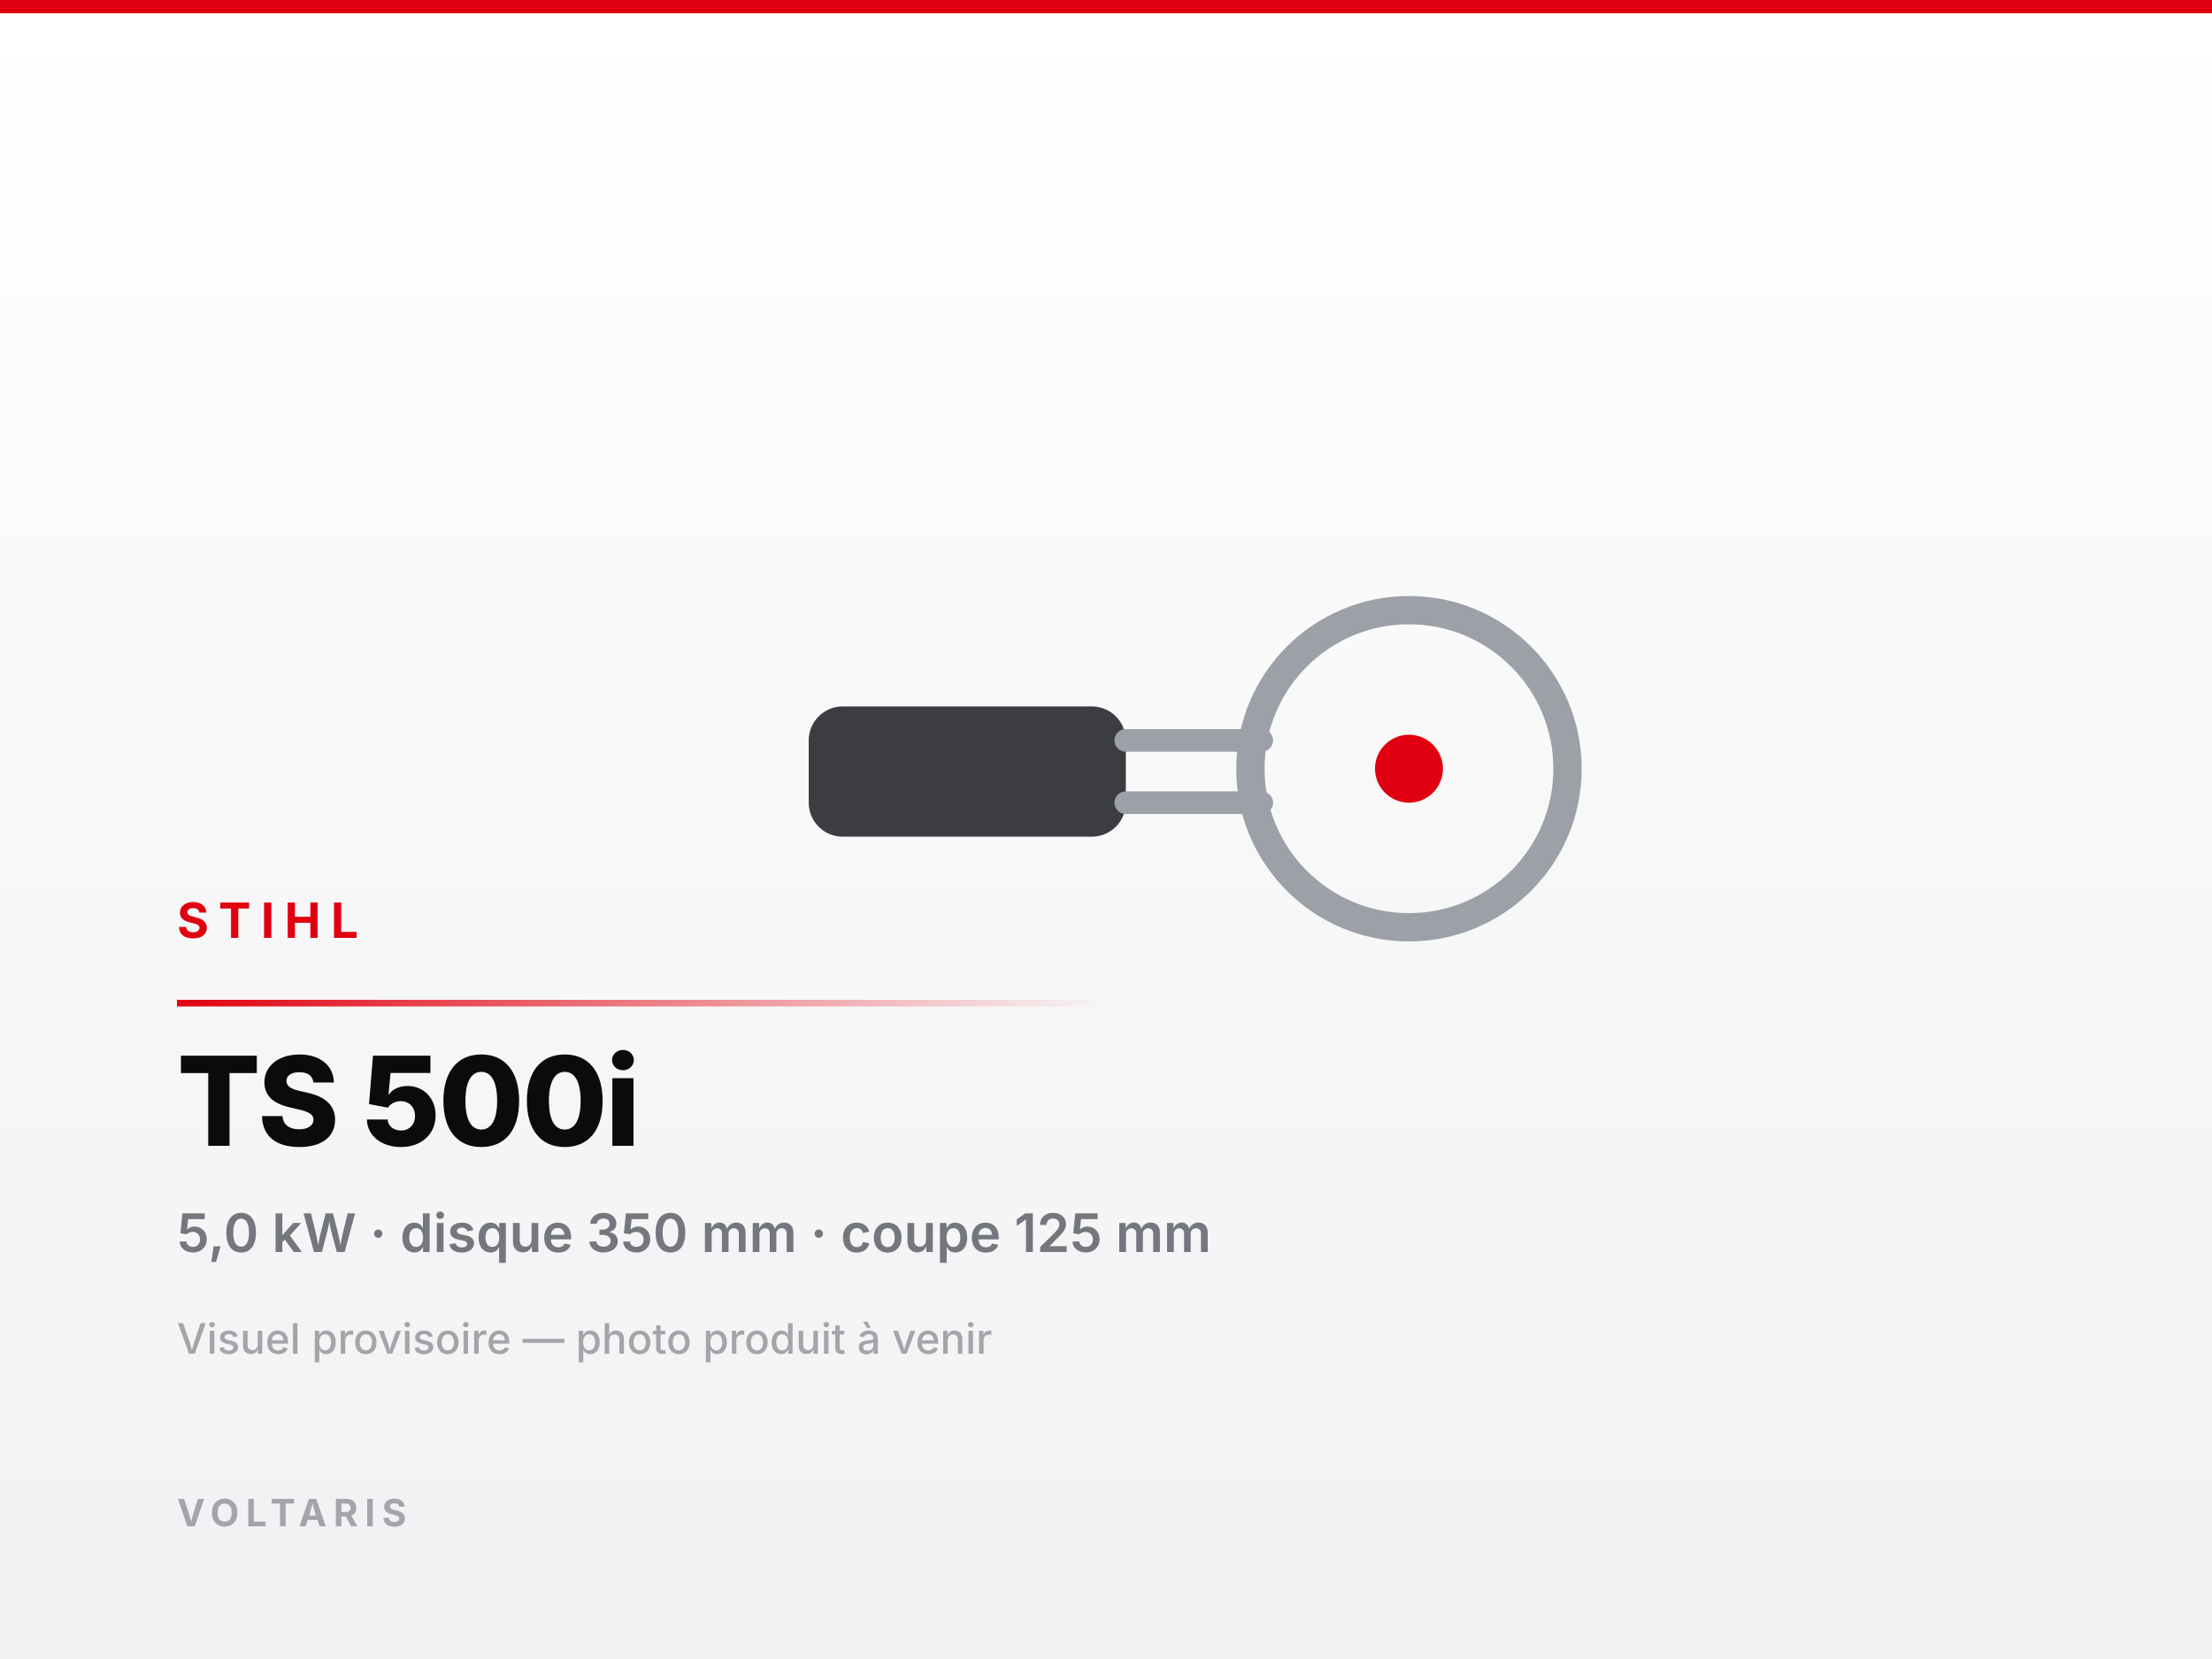
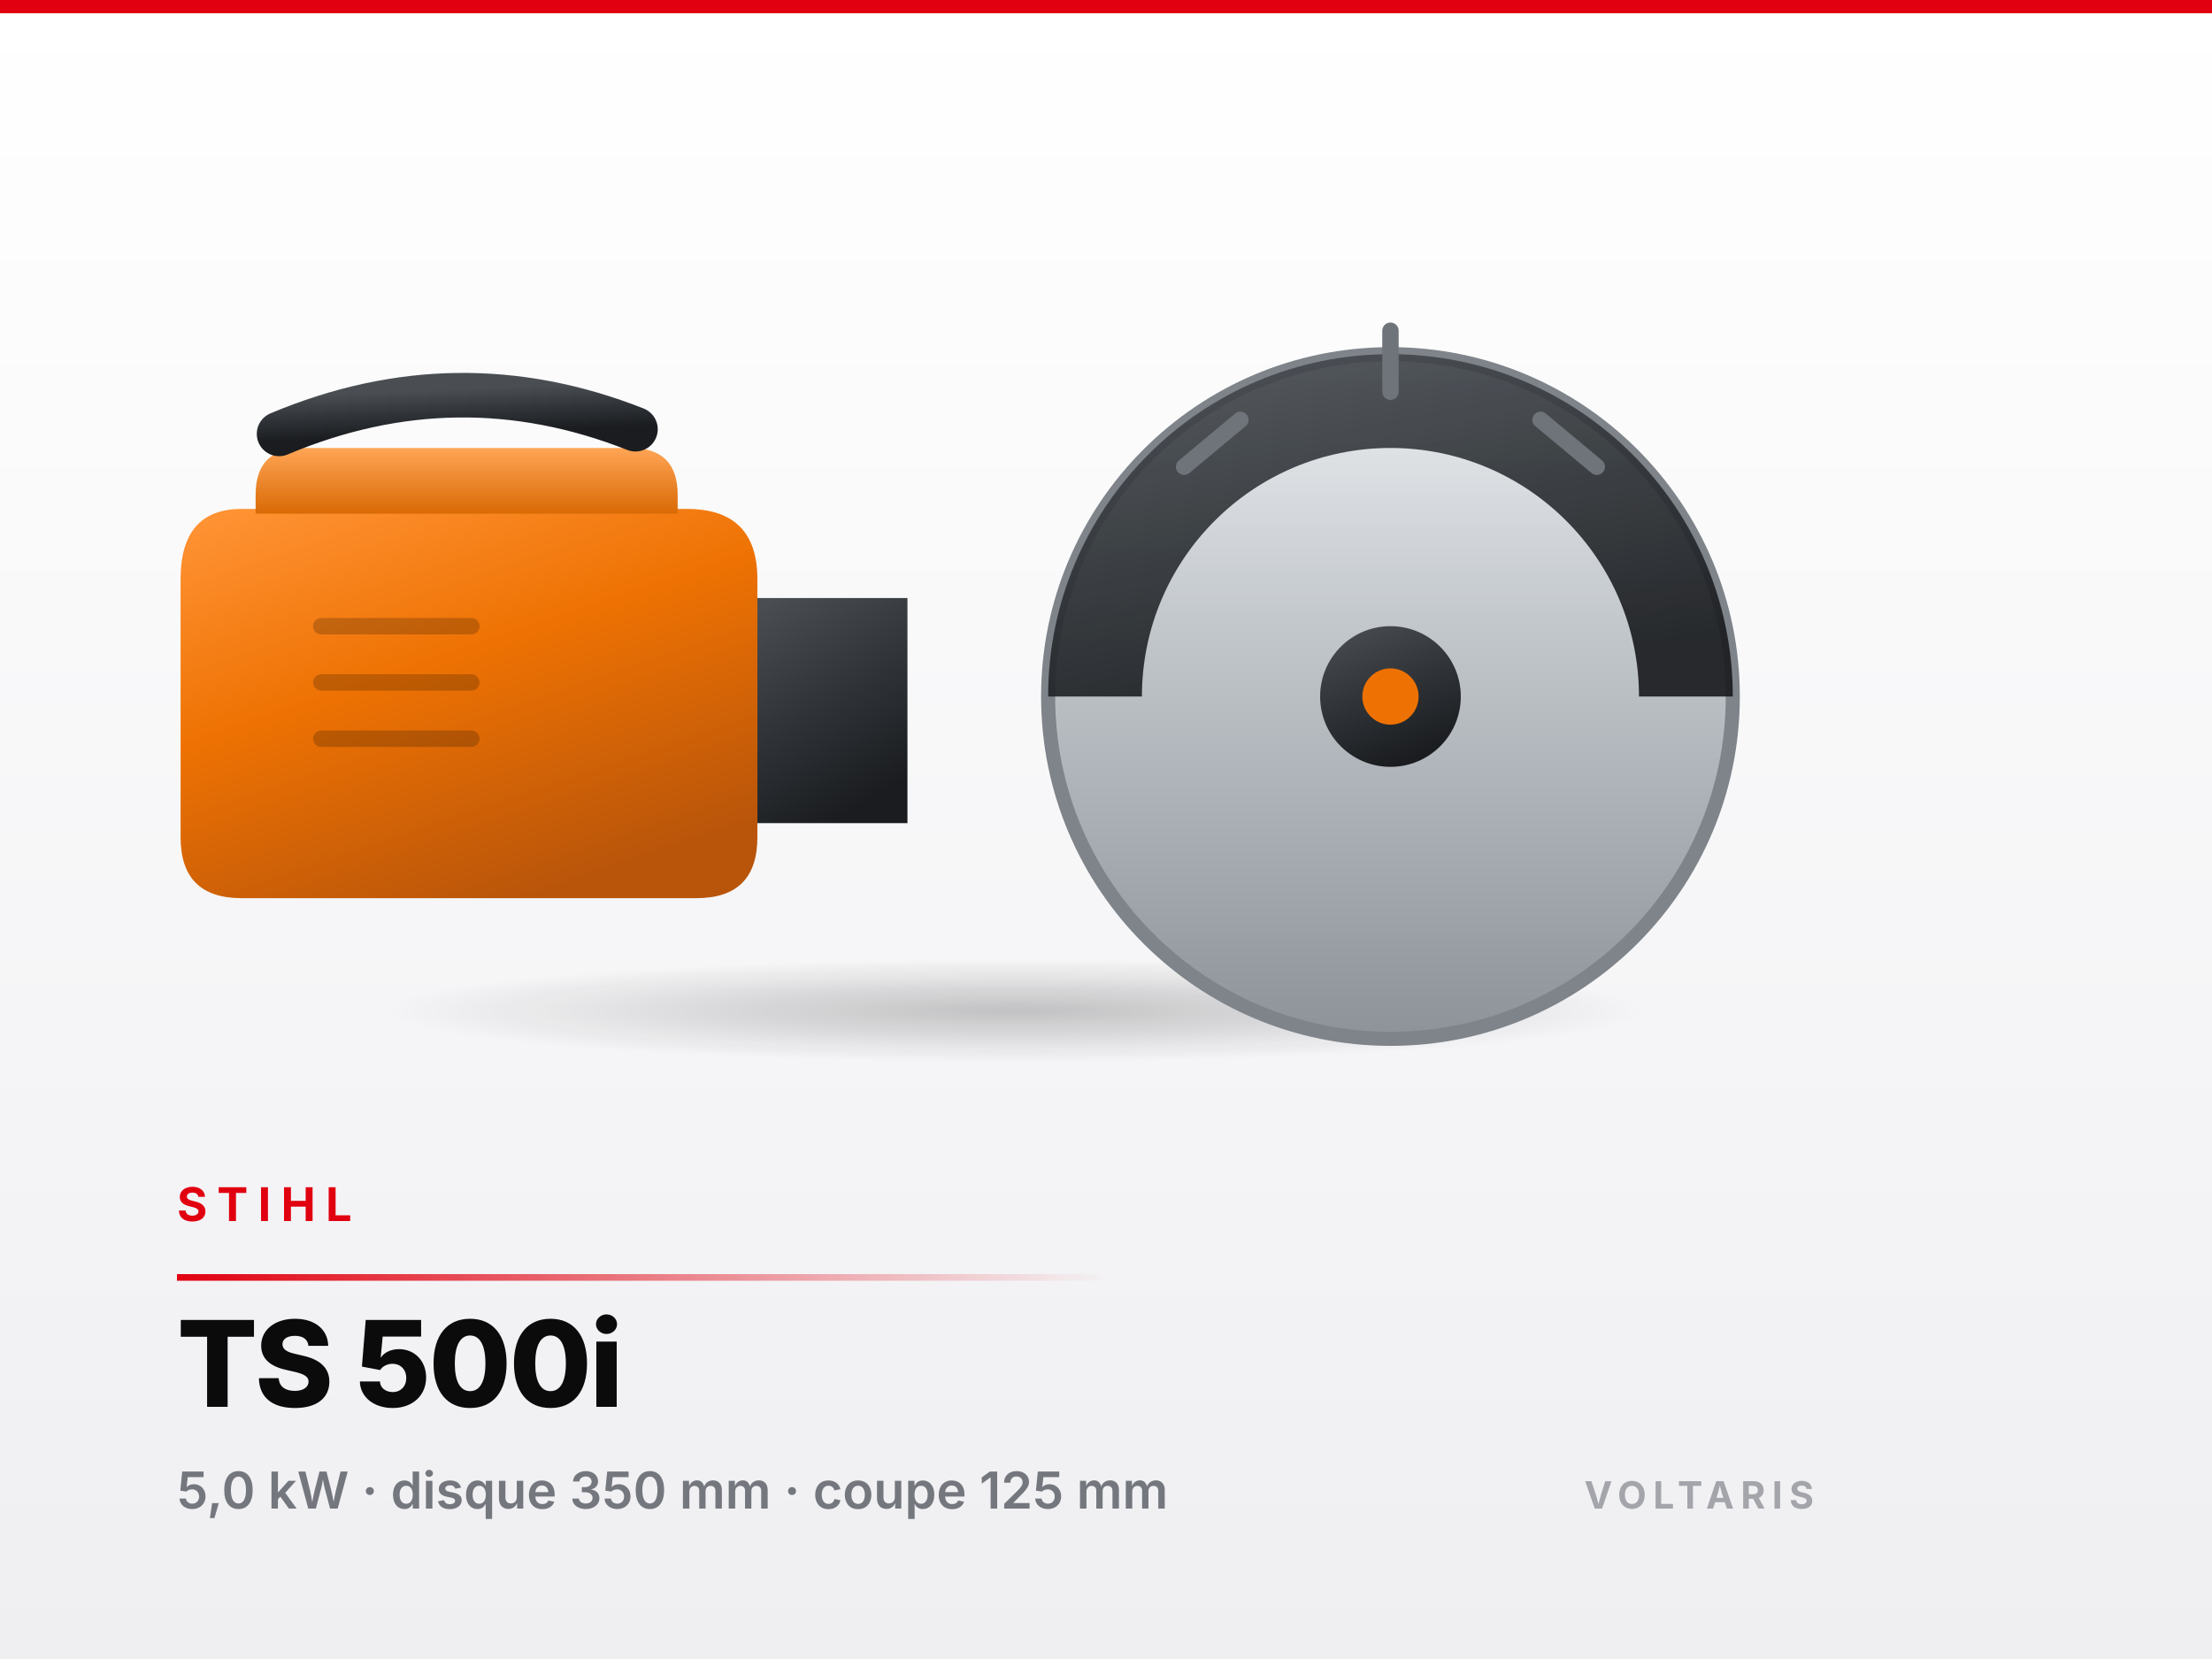
<svg xmlns="http://www.w3.org/2000/svg" viewBox="0 0 1000 750" width="1000" height="750" role="img" aria-label="STIHL TS 500i — 5,0 kW · disque 350 mm · coupe 125 mm">
  <defs>
    <linearGradient id="bg" x1="0" y1="0" x2="0" y2="1">
      <stop offset="0%" stop-color="#FFFFFF" />
-       <stop offset="100%" stop-color="#F1F1F3" />
+       <stop offset="100%" stop-color="#EFEFF2" />
    </linearGradient>
    <linearGradient id="rule" x1="0" y1="0" x2="1" y2="0">
      <stop offset="0%" stop-color="#E1000F" />
      <stop offset="100%" stop-color="#E1000F" stop-opacity="0" />
    </linearGradient>
+     <linearGradient id="org" x1="0.1" y1="0" x2="0.6" y2="1">
+       <stop offset="0%" stop-color="#FF9233" />
+       <stop offset="45%" stop-color="#EE7203" />
+       <stop offset="100%" stop-color="#B9550A" />
+     </linearGradient>
+     <linearGradient id="orgSoft" x1="0" y1="0" x2="0" y2="1">
+       <stop offset="0%" stop-color="#FFA556" />
+       <stop offset="100%" stop-color="#D96A05" />
+     </linearGradient>
+     <linearGradient id="pale" x1="0.1" y1="0" x2="0.5" y2="1">
+       <stop offset="0%" stop-color="#FDFDFD" />
+       <stop offset="50%" stop-color="#DFE2E5" />
+       <stop offset="100%" stop-color="#AFB4B9" />
+     </linearGradient>
+     <linearGradient id="dark" x1="0.1" y1="0" x2="0.5" y2="1">
+       <stop offset="0%" stop-color="#4A4E53" />
+       <stop offset="55%" stop-color="#2E3236" />
+       <stop offset="100%" stop-color="#1A1C1F" />
+     </linearGradient>
+     <linearGradient id="steel" x1="0" y1="0" x2="0" y2="1">
+       <stop offset="0%" stop-color="#EDEFF1" />
+       <stop offset="40%" stop-color="#C2C7CC" />
+       <stop offset="100%" stop-color="#8D9399" />
+     </linearGradient>
+     <linearGradient id="stone" x1="0" y1="0" x2="0.3" y2="1">
+       <stop offset="0%" stop-color="#D8D2C6" />
+       <stop offset="60%" stop-color="#B3AB9C" />
+       <stop offset="100%" stop-color="#8C8576" />
+     </linearGradient>
+     <radialGradient id="shade" cx="0.5" cy="0.5" r="0.5">
+       <stop offset="0%" stop-color="#0B0B0C" stop-opacity="0.22" />
+       <stop offset="100%" stop-color="#0B0B0C" stop-opacity="0" />
+     </radialGradient>
  </defs>
  <rect width="1000" height="750" fill="url(#bg)" />
  <rect x="0" y="0" width="1000" height="6" fill="#E1000F" />
-   <g transform="translate(340 240) scale(1.28)">
-     <rect x="20" y="62" width="112" height="46" rx="12" fill="#3B3D42" />
-     <circle cx="232" cy="84" r="56" fill="none" stroke="#9CA0A7" stroke-width="10" />
-     <circle cx="232" cy="84" r="12" fill="#E1000F" />
-     <path d="M132 74 h48 M132 96 h48" stroke="#9CA0A7" stroke-width="8" stroke-linecap="round" />
+   <g transform="translate(35 52) scale(1.06)">
+     <ellipse cx="400" cy="382" rx="270" ry="22" fill="url(#shade)" />
+     <path d="M70 168 h190 q30 0 30 30 v110 q0 26 -26 26 H70 q-26 0 -26 -26 V198 q0 -30 26 -30 z" fill="url(#org)" />
+     <path d="M96 142 h140 q20 0 20 20 v8 H76 v-8 q0 -20 20 -20 z" fill="url(#orgSoft)" />
+     <path d="M86 136 q76 -32 152 -2" fill="none" stroke="url(#dark)" stroke-width="19" stroke-linecap="round" />
+     <path d="M104 218 h64 M104 242 h64 M104 266 h64" stroke="#00000033" stroke-width="7" stroke-linecap="round" />
+     <path d="M290 206 h64 v96 h-64 z" fill="url(#dark)" />
+     <circle cx="560" cy="248" r="146" fill="url(#steel)" />
+     <circle cx="560" cy="248" r="146" fill="none" stroke="#7E848A" stroke-width="6" />
+     <circle cx="560" cy="248" r="30" fill="url(#dark)" />
+     <circle cx="560" cy="248" r="12" fill="#EE7203" />
+     <path d="M414 248 a146 146 0 0 1 292 0 h-40 a106 106 0 0 0 -212 0 z" fill="url(#dark)" opacity=".92" />
+     <path d="M472 150 l24 -20 M560 118 v-26 M648 150 l-24 -20" stroke="#6E747A" stroke-width="7" stroke-linecap="round" />
  </g>
-   <rect x="80" y="452" width="420" height="3" fill="url(#rule)" />
-   <text x="80" y="424" font-family="Inter, Roboto, Helvetica, Arial, sans-serif" font-size="22" font-weight="700" letter-spacing="4.5" fill="#E1000F">STIHL</text>
-   <text x="80" y="518" font-family="Inter, Roboto, Helvetica, Arial, sans-serif" font-size="56" font-weight="800" letter-spacing="-1" fill="#0B0B0C">TS 500i</text>
-   <text x="80" y="566" font-family="Inter, Roboto, Helvetica, Arial, sans-serif" font-size="24" font-weight="600" fill="#74777E">5,0 kW · disque 350 mm · coupe 125 mm</text>
-   <text x="80" y="612" font-family="Inter, Roboto, Helvetica, Arial, sans-serif" font-size="19" font-weight="500" fill="#A3A5AB">Visuel provisoire — photo produit à venir</text>
-   <text x="80" y="690" font-family="Inter, Roboto, Helvetica, Arial, sans-serif" font-size="17" font-weight="700" letter-spacing="3" fill="#A3A5AB">VOLTARIS</text>
+   <rect x="80" y="576" width="420" height="3" fill="url(#rule)" />
+   <text x="80" y="552" font-family="Inter, Roboto, Helvetica, Arial, sans-serif" font-size="21" font-weight="700" letter-spacing="4.5" fill="#E1000F">STIHL</text>
+   <text x="80" y="636" font-family="Inter, Roboto, Helvetica, Arial, sans-serif" font-size="54" font-weight="800" letter-spacing="-1" fill="#0B0B0C">TS 500i</text>
+   <text x="80" y="682" font-family="Inter, Roboto, Helvetica, Arial, sans-serif" font-size="23" font-weight="600" fill="#74777E">5,0 kW · disque 350 mm · coupe 125 mm</text>
+   <text x="820" y="682" text-anchor="end" font-family="Inter, Roboto, Helvetica, Arial, sans-serif" font-size="17" font-weight="700" letter-spacing="3" fill="#A3A5AB">VOLTARIS</text>
</svg>
